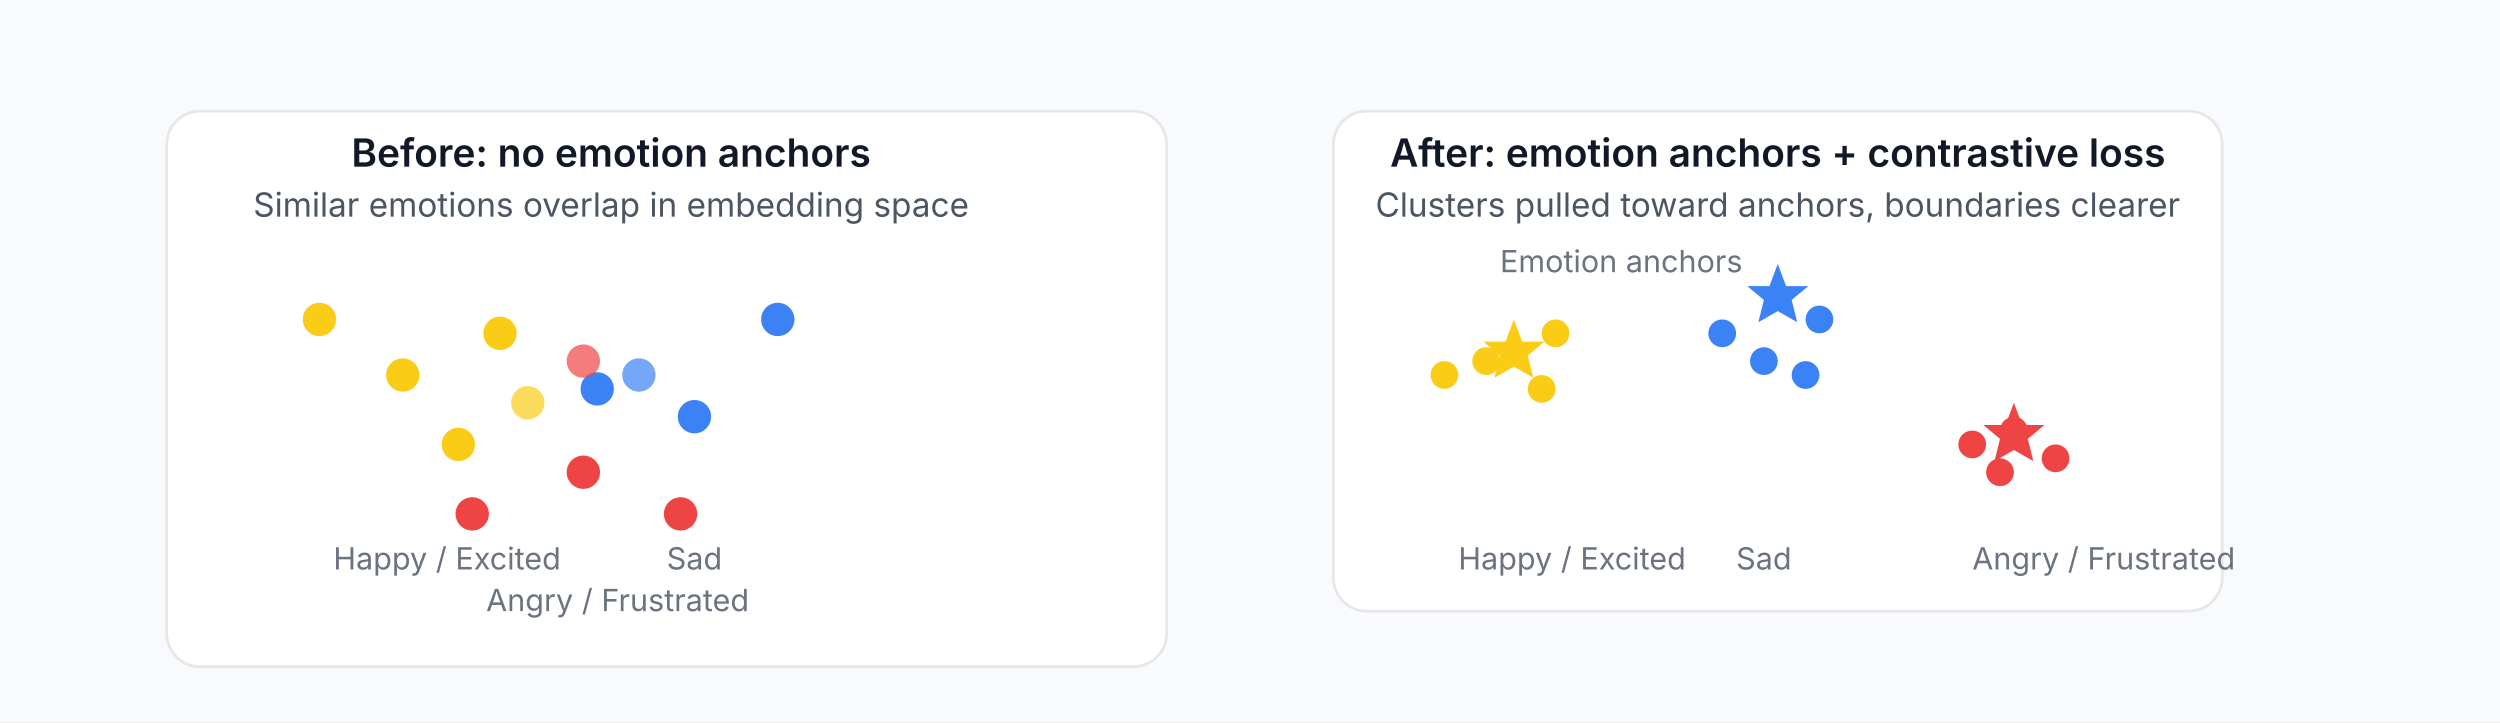
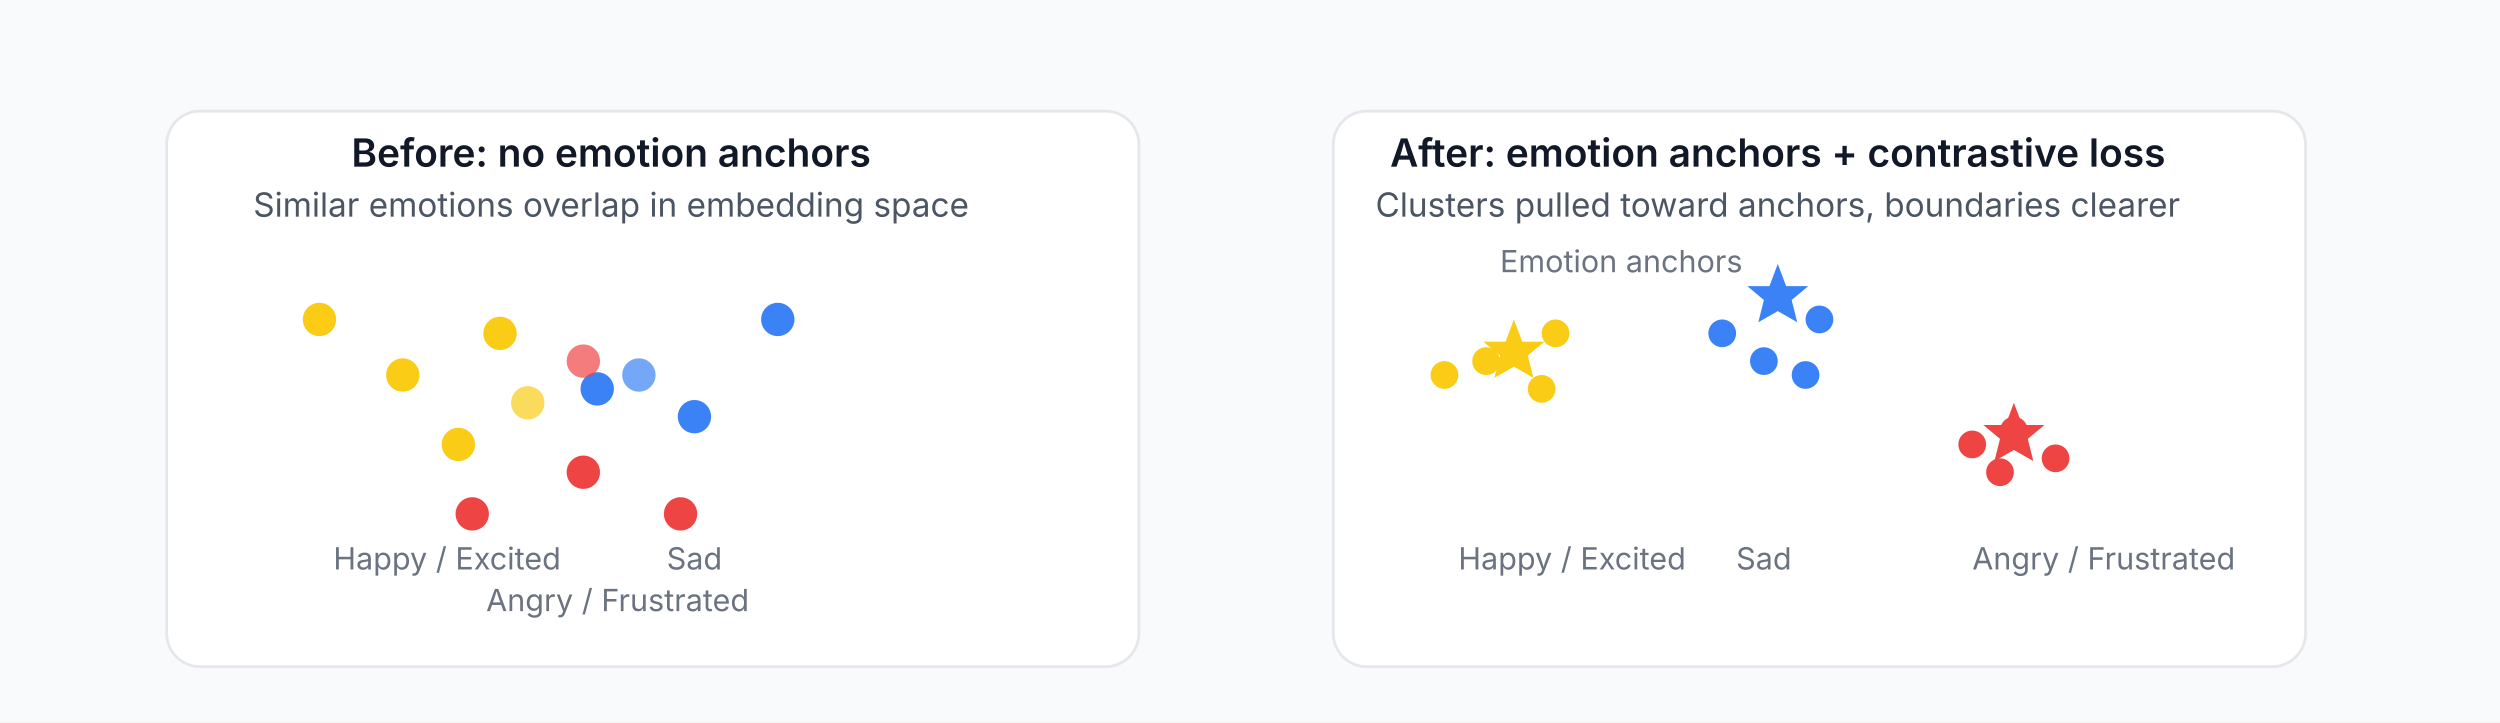
<svg xmlns="http://www.w3.org/2000/svg" width="900" height="260" viewBox="0 0 900 260">
  <style>
    .caption { font-family: system-ui, -apple-system, BlinkMacSystemFont, "Segoe UI", sans-serif; font-size: 12px; fill: #4b5563; }
    .title   { font-family: system-ui, -apple-system, BlinkMacSystemFont, "Segoe UI", sans-serif; font-size: 14px; font-weight: 600; fill: #111827; }
    .label   { font-family: system-ui, -apple-system, BlinkMacSystemFont, "Segoe UI", sans-serif; font-size: 11px; fill: #6b7280; }
  </style>
  <rect x="0" y="0" width="900" height="260" fill="#f9fafb" />
-   <rect x="60" y="40" width="360" height="200" rx="12" ry="12" fill="#ffffff" stroke="#e5e7eb" />
+   <rect x="60" y="40" width="350" height="200" rx="12" ry="12" fill="#ffffff" stroke="#e5e7eb" />
  <text x="220" y="60" text-anchor="middle" class="title">Before: no emotion anchors</text>
  <text x="220" y="78" text-anchor="middle" class="caption">Similar emotions overlap in embedding space</text>
  <circle cx="115" cy="115" r="6" fill="#facc15" />
  <circle cx="145" cy="135" r="6" fill="#facc15" />
  <circle cx="180" cy="120" r="6" fill="#facc15" />
  <circle cx="165" cy="160" r="6" fill="#facc15" />
  <circle cx="250" cy="150" r="6" fill="#3b82f6" />
  <circle cx="215" cy="140" r="6" fill="#3b82f6" />
  <circle cx="280" cy="115" r="6" fill="#3b82f6" />
  <circle cx="170" cy="185" r="6" fill="#ef4444" />
  <circle cx="210" cy="170" r="6" fill="#ef4444" />
  <circle cx="245" cy="185" r="6" fill="#ef4444" />
  <circle cx="210" cy="130" r="6" fill="#ef4444" opacity="0.7" />
  <circle cx="190" cy="145" r="6" fill="#facc15" opacity="0.7" />
  <circle cx="230" cy="135" r="6" fill="#3b82f6" opacity="0.7" />
  <text x="120" y="205" class="label">Happy / Excited</text>
  <text x="240" y="205" class="label">Sad</text>
  <text x="175" y="220" class="label">Angry / Frustrated</text>
-   <rect x="480" y="40" width="320" height="180" rx="12" ry="12" fill="#ffffff" stroke="#e5e7eb" />
+   <rect x="480" y="40" width="350" height="200" rx="12" ry="12" fill="#ffffff" stroke="#e5e7eb" />
  <text x="640" y="60" text-anchor="middle" class="title">After: emotion anchors + contrastive loss</text>
  <text x="640" y="78" text-anchor="middle" class="caption">Clusters pulled toward anchors, boundaries clearer</text>
  <polygon points="545,115 548,123 556,123 550,128 552,136 545,132 538,136 540,128 534,123 542,123" fill="#facc15" />
  <polygon points="640,95 643,103 651,103 645,108 647,116 640,112 633,116 635,108 629,103 637,103" fill="#3b82f6" />
  <polygon points="725,145 728,153 736,153 730,158 732,166 725,162 718,166 720,158 714,153 722,153" fill="#ef4444" />
  <circle cx="520" cy="135" r="5" fill="#facc15" />
  <circle cx="535" cy="130" r="5" fill="#facc15" />
  <circle cx="555" cy="140" r="5" fill="#facc15" />
  <circle cx="560" cy="120" r="5" fill="#facc15" />
  <circle cx="620" cy="120" r="5" fill="#3b82f6" />
  <circle cx="635" cy="130" r="5" fill="#3b82f6" />
  <circle cx="655" cy="115" r="5" fill="#3b82f6" />
  <circle cx="650" cy="135" r="5" fill="#3b82f6" />
  <circle cx="710" cy="160" r="5" fill="#ef4444" />
  <circle cx="725" cy="155" r="5" fill="#ef4444" />
  <circle cx="740" cy="165" r="5" fill="#ef4444" />
  <circle cx="720" cy="170" r="5" fill="#ef4444" />
  <text x="525" y="205" class="label">Happy / Excited</text>
  <text x="625" y="205" class="label">Sad</text>
  <text x="710" y="205" class="label">Angry / Frustrated</text>
  <text x="540" y="98" class="label">Emotion anchors</text>
</svg>
